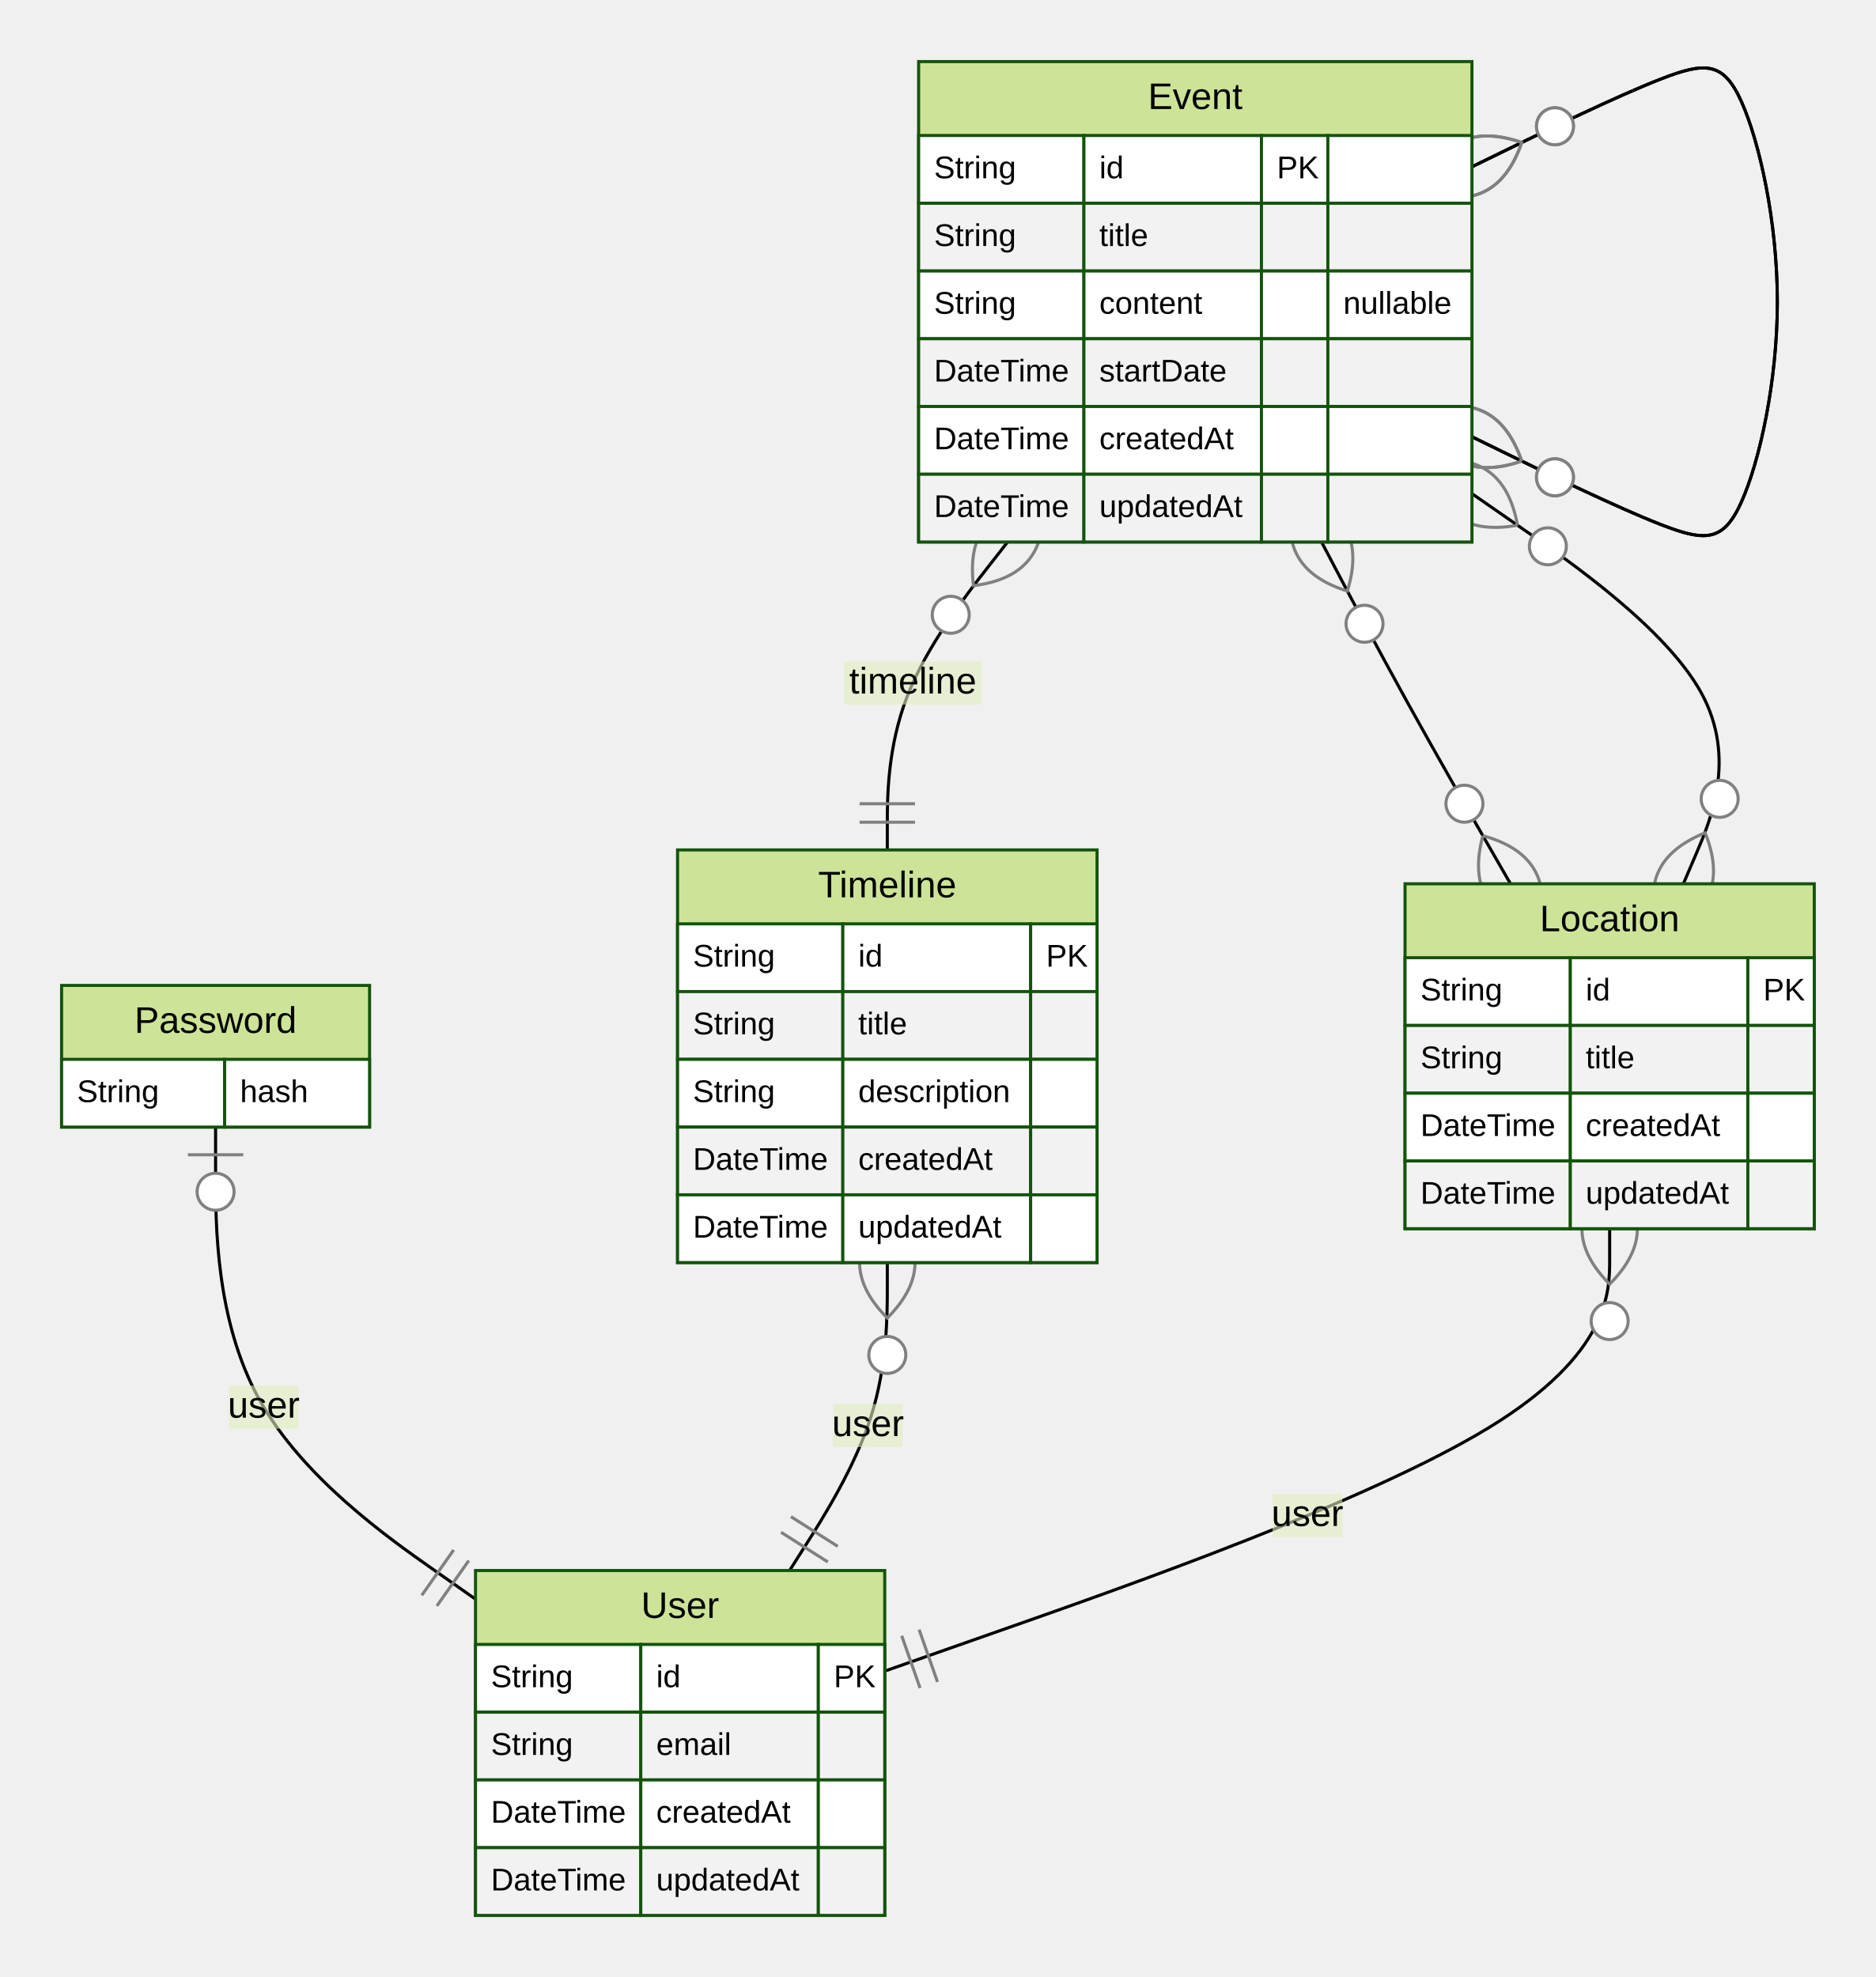
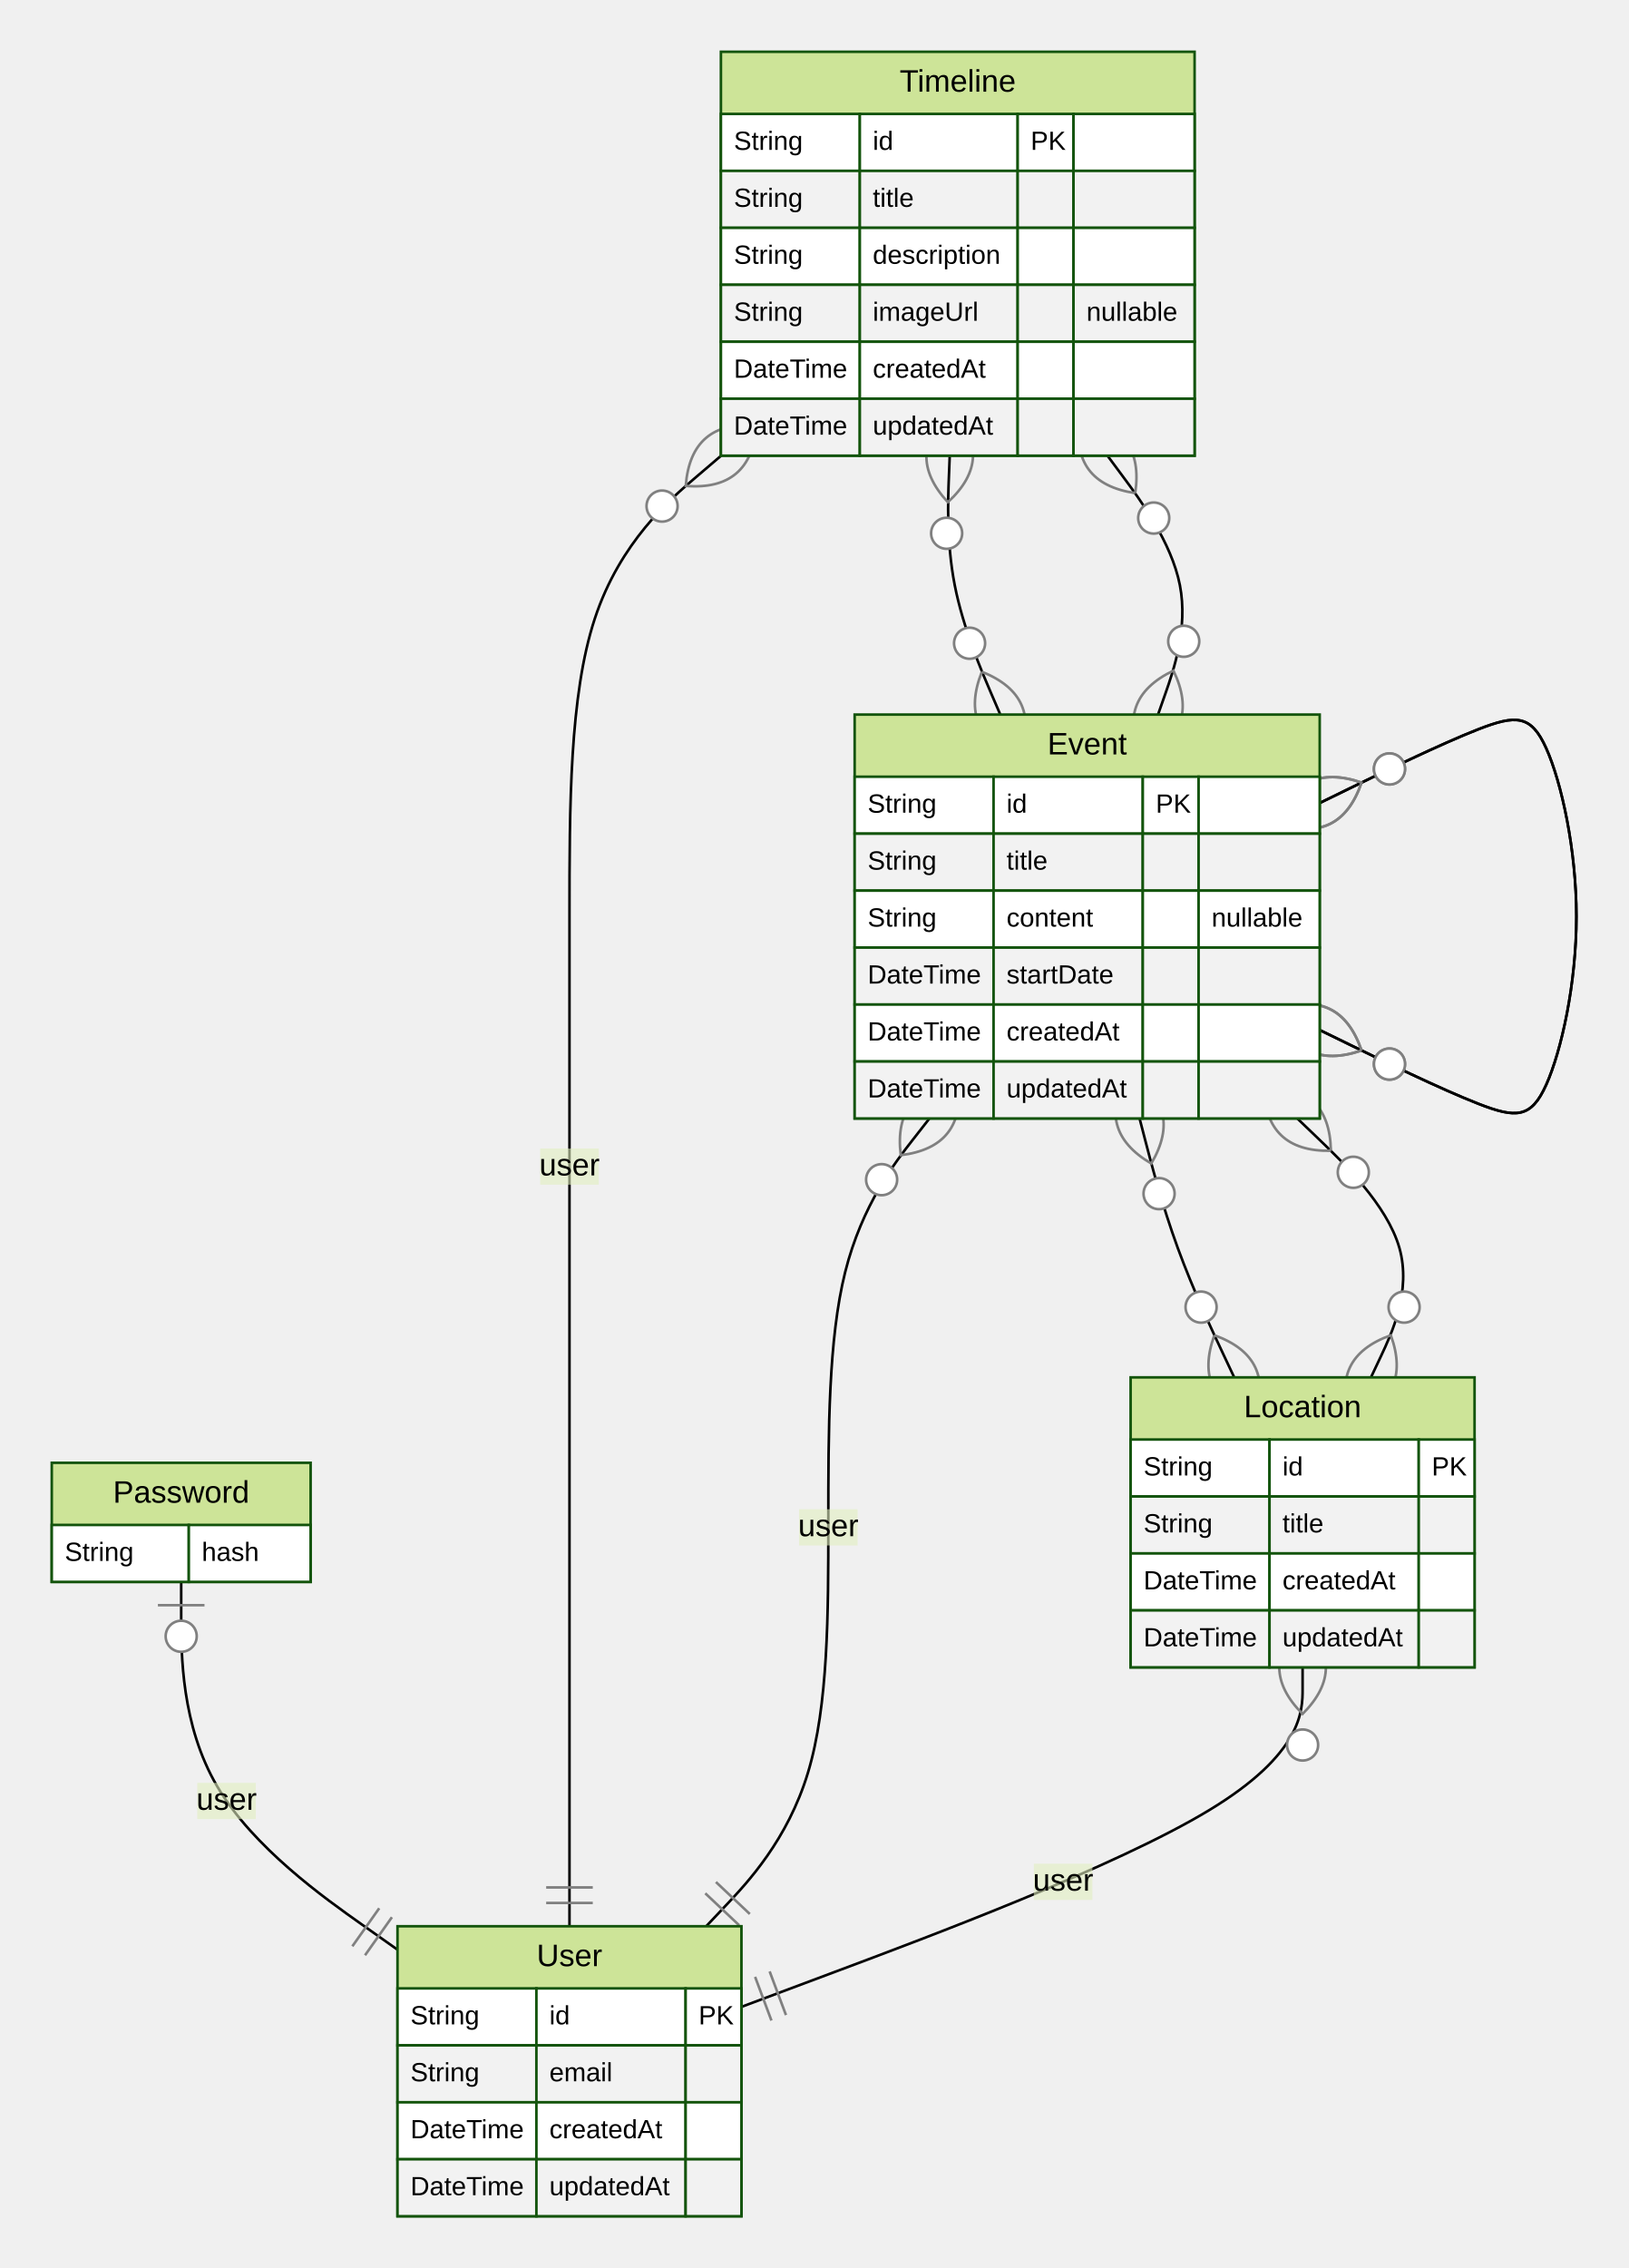
- <svg xmlns="http://www.w3.org/2000/svg" aria-labelledby="chart-title-mermaid-0 chart-desc-mermaid-0" role="img" viewBox="0 0 609.086 642" style="max-width: 609.086px; background-color: white;" height="642" width="100%" id="mermaid-0">
+ <svg xmlns="http://www.w3.org/2000/svg" aria-labelledby="chart-title-mermaid-0 chart-desc-mermaid-0" role="img" viewBox="0 0 628.995 876" style="max-width: 628.995px; background-color: white;" height="876" width="100%" id="mermaid-0">
  <style>#mermaid-0 {font-family:"trebuchet ms",verdana,arial,sans-serif;font-size:16px;fill:#000000;}#mermaid-0 .error-icon{fill:#552222;}#mermaid-0 .error-text{fill:#552222;stroke:#552222;}#mermaid-0 .edge-thickness-normal{stroke-width:2px;}#mermaid-0 .edge-thickness-thick{stroke-width:3.5px;}#mermaid-0 .edge-pattern-solid{stroke-dasharray:0;}#mermaid-0 .edge-pattern-dashed{stroke-dasharray:3;}#mermaid-0 .edge-pattern-dotted{stroke-dasharray:2;}#mermaid-0 .marker{fill:#000000;stroke:#000000;}#mermaid-0 .marker.cross{stroke:#000000;}#mermaid-0 svg{font-family:"trebuchet ms",verdana,arial,sans-serif;font-size:16px;}#mermaid-0 .entityBox{fill:#cde498;stroke:#13540c;}#mermaid-0 .attributeBoxOdd{fill:#ffffff;stroke:#13540c;}#mermaid-0 .attributeBoxEven{fill:#f2f2f2;stroke:#13540c;}#mermaid-0 .relationshipLabelBox{fill:hsl(78.158, 58.462%, 84.51%);opacity:0.7;background-color:hsl(78.158, 58.462%, 84.51%);}#mermaid-0 .relationshipLabelBox rect{opacity:0.5;}#mermaid-0 .relationshipLine{stroke:#000000;}#mermaid-0 :root{--mermaid-font-family:"trebuchet ms",verdana,arial,sans-serif;}</style>
  <g />
  <defs>
    <marker orient="auto" markerHeight="18" markerWidth="18" refY="9" refX="0" id="ONLY_ONE_START">
      <path d="M9,0 L9,18 M15,0 L15,18" fill="none" stroke="gray" />
    </marker>
  </defs>
  <defs>
    <marker orient="auto" markerHeight="18" markerWidth="18" refY="9" refX="18" id="ONLY_ONE_END">
      <path d="M3,0 L3,18 M9,0 L9,18" fill="none" stroke="gray" />
    </marker>
  </defs>
  <defs>
    <marker orient="auto" markerHeight="18" markerWidth="30" refY="9" refX="0" id="ZERO_OR_ONE_START">
      <circle r="6" cy="9" cx="21" fill="white" stroke="gray" />
      <path d="M9,0 L9,18" fill="none" stroke="gray" />
    </marker>
  </defs>
  <defs>
    <marker orient="auto" markerHeight="18" markerWidth="30" refY="9" refX="30" id="ZERO_OR_ONE_END">
      <circle r="6" cy="9" cx="9" fill="white" stroke="gray" />
      <path d="M21,0 L21,18" fill="none" stroke="gray" />
    </marker>
  </defs>
  <defs>
    <marker orient="auto" markerHeight="36" markerWidth="45" refY="18" refX="18" id="ONE_OR_MORE_START">
      <path d="M0,18 Q 18,0 36,18 Q 18,36 0,18 M42,9 L42,27" fill="none" stroke="gray" />
    </marker>
  </defs>
  <defs>
    <marker orient="auto" markerHeight="36" markerWidth="45" refY="18" refX="27" id="ONE_OR_MORE_END">
      <path d="M3,9 L3,27 M9,18 Q27,0 45,18 Q27,36 9,18" fill="none" stroke="gray" />
    </marker>
  </defs>
  <defs>
    <marker orient="auto" markerHeight="36" markerWidth="57" refY="18" refX="18" id="ZERO_OR_MORE_START">
      <circle r="6" cy="18" cx="48" fill="white" stroke="gray" />
      <path d="M0,18 Q18,0 36,18 Q18,36 0,18" fill="none" stroke="gray" />
    </marker>
  </defs>
  <defs>
    <marker orient="auto" markerHeight="36" markerWidth="57" refY="18" refX="39" id="ZERO_OR_MORE_END">
      <circle r="6" cy="18" cx="9" fill="white" stroke="gray" />
      <path d="M21,18 Q39,0 57,18 Q39,36 21,18" fill="none" stroke="gray" />
    </marker>
  </defs>
-   <path marker-start="url(#ZERO_OR_ONE_START)" marker-end="url(#ONLY_ONE_END)" fill="none" stroke="gray" d="M70,366L70,381.667C70,397.333,70,428.667,84.066,454.218C98.132,479.77,126.264,499.54,140.33,509.425L154.396,519.31" class="er relationshipLine" />
-   <path marker-start="url(#ZERO_OR_MORE_START)" marker-end="url(#ONLY_ONE_END)" fill="none" stroke="gray" d="M288.105,410L288.105,418.333C288.105,426.667,288.105,443.333,282.817,460C277.528,476.667,266.951,493.333,261.662,501.667L256.374,510" class="er relationshipLine" />
-   <path marker-start="url(#ZERO_OR_MORE_START)" marker-end="url(#ONLY_ONE_END)" fill="none" stroke="gray" d="M327.168,176L320.658,184.333C314.147,192.667,301.126,209.333,294.616,226C288.105,242.667,288.105,259.333,288.105,267.667L288.105,276" class="er relationshipLine" />
-   <path marker-start="url(#ZERO_OR_MORE_START)" marker-end="url(#ZERO_OR_MORE_END)" fill="none" stroke="gray" d="M429.099,176L433.479,184.333C437.858,192.667,446.618,209.333,456.843,227.833C467.068,246.333,478.759,266.667,484.605,276.833L490.45,287" class="er relationshipLine" />
-   <path marker-start="url(#ZERO_OR_MORE_START)" marker-end="url(#ZERO_OR_MORE_END)" fill="none" stroke="gray" d="M477.934,54.162L489.6,48.468C501.267,42.774,524.6,31.387,539.184,25.694C553.767,20,559.6,20,565.434,33C571.267,46,577.1,72,577.1,98C577.1,124,571.267,150,565.434,163C559.6,176,553.767,176,539.184,170.306C524.6,164.613,501.267,153.226,489.6,147.532L477.934,141.838" class="er relationshipLine" />
-   <path marker-start="url(#ZERO_OR_MORE_START)" marker-end="url(#ZERO_OR_MORE_END)" fill="none" stroke="gray" d="M477.934,54.162L489.6,48.468C501.267,42.774,524.6,31.387,539.184,25.694C553.767,20,559.6,20,565.434,33C571.267,46,577.1,72,577.1,98C577.1,124,571.267,150,565.434,163C559.6,176,553.767,176,539.184,170.306C524.6,164.613,501.267,153.226,489.6,147.532L477.934,141.838" class="er relationshipLine" />
-   <path marker-start="url(#ZERO_OR_MORE_START)" marker-end="url(#ONLY_ONE_END)" fill="none" stroke="gray" d="M522.648,399L522.648,409.167C522.648,419.333,522.648,439.667,483.419,463.611C444.189,487.556,365.73,515.111,326.501,528.889L287.271,542.667" class="er relationshipLine" />
-   <path marker-start="url(#ZERO_OR_MORE_START)" marker-end="url(#ZERO_OR_MORE_END)" fill="none" stroke="gray" d="M546.58,287L550.925,276.833C555.27,266.667,563.959,246.333,552.518,225.218C541.077,204.102,509.505,182.204,493.719,171.254L477.934,160.305" class="er relationshipLine" />
-   <g transform="translate(154.3965,510 )" id="User">
+   <path marker-start="url(#ZERO_OR_ONE_START)" marker-end="url(#ONLY_ONE_END)" fill="none" stroke="gray" d="M70,611L70,624.833C70,638.667,70,666.333,83.927,690.008C97.854,713.684,125.708,733.367,139.635,743.209L153.562,753.051" class="er relationshipLine" />
+   <path marker-start="url(#ZERO_OR_MORE_START)" marker-end="url(#ONLY_ONE_END)" fill="none" stroke="gray" d="M278.594,176L268.828,184.333C259.062,192.667,239.531,209.333,229.766,239C220,268.667,220,311.333,220,354C220,396.667,220,439.333,220,478.333C220,517.333,220,552.667,220,588C220,623.333,220,658.667,220,684.667C220,710.667,220,727.333,220,735.667L220,744" class="er relationshipLine" />
+   <path marker-start="url(#ZERO_OR_MORE_START)" marker-end="url(#ZERO_OR_MORE_END)" fill="none" stroke="gray" d="M366.901,176L366.57,184.333C366.239,192.667,365.576,209.333,368.832,226C372.087,242.667,379.259,259.333,382.846,267.667L386.432,276" class="er relationshipLine" />
+   <path marker-start="url(#ZERO_OR_MORE_START)" marker-end="url(#ZERO_OR_MORE_END)" fill="none" stroke="gray" d="M447.37,276L450.294,267.667C453.218,259.333,459.066,242.667,455.811,226C452.555,209.333,440.197,192.667,434.018,184.333L427.838,176" class="er relationshipLine" />
+   <path marker-start="url(#ZERO_OR_MORE_START)" marker-end="url(#ONLY_ONE_END)" fill="none" stroke="gray" d="M359.062,432L352.552,440.333C346.042,448.667,333.021,465.333,326.51,491.333C320,517.333,320,552.667,320,588C320,623.333,320,658.667,312.138,684.667C304.277,710.667,288.553,727.333,280.692,735.667L272.83,744" class="er relationshipLine" />
+   <path marker-start="url(#ZERO_OR_MORE_START)" marker-end="url(#ZERO_OR_MORE_END)" fill="none" stroke="gray" d="M440.243,432L442.405,440.333C444.568,448.667,448.893,465.333,454.987,482C461.08,498.667,468.942,515.333,472.873,523.667L476.804,532" class="er relationshipLine" />
+   <path marker-start="url(#ZERO_OR_MORE_START)" marker-end="url(#ZERO_OR_MORE_END)" fill="none" stroke="gray" d="M509.828,310.162L521.495,304.468C533.161,298.774,556.495,287.387,571.078,281.694C585.661,276,591.495,276,597.328,289C603.161,302,608.995,328,608.995,354C608.995,380,603.161,406,597.328,419C591.495,432,585.661,432,571.078,426.306C556.495,420.613,533.161,409.226,521.495,403.532L509.828,397.838" class="er relationshipLine" />
+   <path marker-start="url(#ZERO_OR_MORE_START)" marker-end="url(#ZERO_OR_MORE_END)" fill="none" stroke="gray" d="M509.828,310.162L521.495,304.468C533.161,298.774,556.495,287.387,571.078,281.694C585.661,276,591.495,276,597.328,289C603.161,302,608.995,328,608.995,354C608.995,380,603.161,406,597.328,419C591.495,432,585.661,432,571.078,426.306C556.495,420.613,533.161,409.226,521.495,403.532L509.828,397.838" class="er relationshipLine" />
+   <path marker-start="url(#ZERO_OR_MORE_START)" marker-end="url(#ONLY_ONE_END)" fill="none" stroke="gray" d="M503.219,644L503.219,652.333C503.219,660.667,503.219,677.333,467.089,699.189C430.958,721.045,358.698,748.09,322.568,761.612L286.438,775.135" class="er relationshipLine" />
+   <path marker-start="url(#ZERO_OR_MORE_START)" marker-end="url(#ZERO_OR_MORE_END)" fill="none" stroke="gray" d="M529.634,532L533.565,523.667C537.495,515.333,545.357,498.667,540.615,482C535.873,465.333,518.526,448.667,509.853,440.333L501.18,432" class="er relationshipLine" />
+   <g transform="translate(153.5625,744 )" id="User">
    <rect height="112" width="132.875" y="0" x="0" stroke="gray" fill-opacity="100%" fill="honeydew" class="er entityBox" />
    <text transform="translate(66.4375,12)" style="font-family: &quot;trebuchet ms&quot;, verdana, arial, sans-serif;; font-size: 12px" text-anchor="middle" dominant-baseline="middle" y="0" x="0" id="entity-User" class="er entityLabel">User</text>
    <rect height="22" width="53.664" y="24" x="0" stroke="gray" fill-opacity="100%" fill="honeydew" class="er attributeBoxOdd" />
    <text transform="translate(5,35)" style="font-family: &quot;trebuchet ms&quot;, verdana, arial, sans-serif;; font-size: 10.2px" text-anchor="left" dominant-baseline="middle" y="0" x="0" id="entity-User-attr-1-type" class="er entityLabel">String</text>
    <rect height="22" width="57.648" y="24" x="53.664" stroke="gray" fill-opacity="100%" fill="honeydew" class="er attributeBoxOdd" />
    <text transform="translate(58.66406,35)" style="font-family: &quot;trebuchet ms&quot;, verdana, arial, sans-serif;; font-size: 10.2px" text-anchor="left" dominant-baseline="middle" y="0" x="0" id="entity-User-attr-1-name" class="er entityLabel">id</text>
    <rect height="22" width="21.562" y="24" x="111.312" stroke="gray" fill-opacity="100%" fill="honeydew" class="er attributeBoxOdd" />
    <text transform="translate(116.3125,35)" style="font-family: &quot;trebuchet ms&quot;, verdana, arial, sans-serif;; font-size: 10.2px" text-anchor="left" dominant-baseline="middle" y="0" x="0" id="entity-User-attr-1-key" class="er entityLabel">PK</text>
    <rect height="22" width="53.664" y="46" x="0" stroke="gray" fill-opacity="100%" fill="honeydew" class="er attributeBoxEven" />
    <text transform="translate(5,57)" style="font-family: &quot;trebuchet ms&quot;, verdana, arial, sans-serif;; font-size: 10.2px" text-anchor="left" dominant-baseline="middle" y="0" x="0" id="entity-User-attr-2-type" class="er entityLabel">String</text>
    <rect height="22" width="57.648" y="46" x="53.664" stroke="gray" fill-opacity="100%" fill="honeydew" class="er attributeBoxEven" />
    <text transform="translate(58.66406,57)" style="font-family: &quot;trebuchet ms&quot;, verdana, arial, sans-serif;; font-size: 10.2px" text-anchor="left" dominant-baseline="middle" y="0" x="0" id="entity-User-attr-2-name" class="er entityLabel">email</text>
    <rect height="22" width="21.562" y="46" x="111.312" stroke="gray" fill-opacity="100%" fill="honeydew" class="er attributeBoxEven" />
    <text transform="translate(116.3125,57)" style="font-family: &quot;trebuchet ms&quot;, verdana, arial, sans-serif;; font-size: 10.2px" text-anchor="left" dominant-baseline="middle" y="0" x="0" id="entity-User-attr-2-key" class="er entityLabel" />
    <rect height="22" width="53.664" y="68" x="0" stroke="gray" fill-opacity="100%" fill="honeydew" class="er attributeBoxOdd" />
    <text transform="translate(5,79)" style="font-family: &quot;trebuchet ms&quot;, verdana, arial, sans-serif;; font-size: 10.2px" text-anchor="left" dominant-baseline="middle" y="0" x="0" id="entity-User-attr-3-type" class="er entityLabel">DateTime</text>
    <rect height="22" width="57.648" y="68" x="53.664" stroke="gray" fill-opacity="100%" fill="honeydew" class="er attributeBoxOdd" />
    <text transform="translate(58.66406,79)" style="font-family: &quot;trebuchet ms&quot;, verdana, arial, sans-serif;; font-size: 10.2px" text-anchor="left" dominant-baseline="middle" y="0" x="0" id="entity-User-attr-3-name" class="er entityLabel">createdAt</text>
    <rect height="22" width="21.562" y="68" x="111.312" stroke="gray" fill-opacity="100%" fill="honeydew" class="er attributeBoxOdd" />
    <text transform="translate(116.3125,79)" style="font-family: &quot;trebuchet ms&quot;, verdana, arial, sans-serif;; font-size: 10.2px" text-anchor="left" dominant-baseline="middle" y="0" x="0" id="entity-User-attr-3-key" class="er entityLabel" />
    <rect height="22" width="53.664" y="90" x="0" stroke="gray" fill-opacity="100%" fill="honeydew" class="er attributeBoxEven" />
    <text transform="translate(5,101)" style="font-family: &quot;trebuchet ms&quot;, verdana, arial, sans-serif;; font-size: 10.2px" text-anchor="left" dominant-baseline="middle" y="0" x="0" id="entity-User-attr-4-type" class="er entityLabel">DateTime</text>
    <rect height="22" width="57.648" y="90" x="53.664" stroke="gray" fill-opacity="100%" fill="honeydew" class="er attributeBoxEven" />
    <text transform="translate(58.66406,101)" style="font-family: &quot;trebuchet ms&quot;, verdana, arial, sans-serif;; font-size: 10.2px" text-anchor="left" dominant-baseline="middle" y="0" x="0" id="entity-User-attr-4-name" class="er entityLabel">updatedAt</text>
    <rect height="22" width="21.562" y="90" x="111.312" stroke="gray" fill-opacity="100%" fill="honeydew" class="er attributeBoxEven" />
    <text transform="translate(116.3125,101)" style="font-family: &quot;trebuchet ms&quot;, verdana, arial, sans-serif;; font-size: 10.2px" text-anchor="left" dominant-baseline="middle" y="0" x="0" id="entity-User-attr-4-key" class="er entityLabel" />
  </g>
-   <g transform="translate(20,320 )" id="Password">
+   <g transform="translate(20,565 )" id="Password">
    <rect height="46" width="100" y="0" x="0" stroke="gray" fill-opacity="100%" fill="honeydew" class="er entityBox" />
    <text transform="translate(50,12)" style="font-family: &quot;trebuchet ms&quot;, verdana, arial, sans-serif;; font-size: 12px" text-anchor="middle" dominant-baseline="middle" y="0" x="0" id="entity-Password" class="er entityLabel">Password</text>
    <rect height="22" width="52.941" y="24" x="0" stroke="gray" fill-opacity="100%" fill="honeydew" class="er attributeBoxOdd" />
    <text transform="translate(5,35)" style="font-family: &quot;trebuchet ms&quot;, verdana, arial, sans-serif;; font-size: 10.2px" text-anchor="left" dominant-baseline="middle" y="0" x="0" id="entity-Password-attr-1-type" class="er entityLabel">String</text>
    <rect height="22" width="47.059" y="24" x="52.941" stroke="gray" fill-opacity="100%" fill="honeydew" class="er attributeBoxOdd" />
    <text transform="translate(57.94141,35)" style="font-family: &quot;trebuchet ms&quot;, verdana, arial, sans-serif;; font-size: 10.2px" text-anchor="left" dominant-baseline="middle" y="0" x="0" id="entity-Password-attr-1-name" class="er entityLabel">hash</text>
  </g>
-   <g transform="translate(220,276 )" id="Timeline">
-     <rect height="134" width="136.211" y="0" x="0" stroke="gray" fill-opacity="100%" fill="honeydew" class="er entityBox" />
-     <text transform="translate(68.10547,12)" style="font-family: &quot;trebuchet ms&quot;, verdana, arial, sans-serif;; font-size: 12px" text-anchor="middle" dominant-baseline="middle" y="0" x="0" id="entity-Timeline" class="er entityLabel">Timeline</text>
+   <g transform="translate(278.5039,20 )" id="Timeline">
+     <rect height="156" width="182.992" y="0" x="0" stroke="gray" fill-opacity="100%" fill="honeydew" class="er entityBox" />
+     <text transform="translate(91.49609,12)" style="font-family: &quot;trebuchet ms&quot;, verdana, arial, sans-serif;; font-size: 12px" text-anchor="middle" dominant-baseline="middle" y="0" x="0" id="entity-Timeline" class="er entityLabel">Timeline</text>
    <rect height="22" width="53.664" y="24" x="0" stroke="gray" fill-opacity="100%" fill="honeydew" class="er attributeBoxOdd" />
    <text transform="translate(5,35)" style="font-family: &quot;trebuchet ms&quot;, verdana, arial, sans-serif;; font-size: 10.2px" text-anchor="left" dominant-baseline="middle" y="0" x="0" id="entity-Timeline-attr-1-type" class="er entityLabel">String</text>
    <rect height="22" width="60.984" y="24" x="53.664" stroke="gray" fill-opacity="100%" fill="honeydew" class="er attributeBoxOdd" />
    <text transform="translate(58.66406,35)" style="font-family: &quot;trebuchet ms&quot;, verdana, arial, sans-serif;; font-size: 10.2px" text-anchor="left" dominant-baseline="middle" y="0" x="0" id="entity-Timeline-attr-1-name" class="er entityLabel">id</text>
    <rect height="22" width="21.562" y="24" x="114.648" stroke="gray" fill-opacity="100%" fill="honeydew" class="er attributeBoxOdd" />
    <text transform="translate(119.6484,35)" style="font-family: &quot;trebuchet ms&quot;, verdana, arial, sans-serif;; font-size: 10.2px" text-anchor="left" dominant-baseline="middle" y="0" x="0" id="entity-Timeline-attr-1-key" class="er entityLabel">PK</text>
+     <rect height="22" width="46.781" y="24" x="136.211" stroke="gray" fill-opacity="100%" fill="honeydew" class="er attributeBoxOdd" />
+     <text transform="translate(141.2109,35)" style="font-family: &quot;trebuchet ms&quot;, verdana, arial, sans-serif;; font-size: 10.2px" text-anchor="left" dominant-baseline="middle" y="0" x="0" id="entity-Timeline-attr-1-comment" class="er entityLabel" />
    <rect height="22" width="53.664" y="46" x="0" stroke="gray" fill-opacity="100%" fill="honeydew" class="er attributeBoxEven" />
    <text transform="translate(5,57)" style="font-family: &quot;trebuchet ms&quot;, verdana, arial, sans-serif;; font-size: 10.2px" text-anchor="left" dominant-baseline="middle" y="0" x="0" id="entity-Timeline-attr-2-type" class="er entityLabel">String</text>
    <rect height="22" width="60.984" y="46" x="53.664" stroke="gray" fill-opacity="100%" fill="honeydew" class="er attributeBoxEven" />
    <text transform="translate(58.66406,57)" style="font-family: &quot;trebuchet ms&quot;, verdana, arial, sans-serif;; font-size: 10.2px" text-anchor="left" dominant-baseline="middle" y="0" x="0" id="entity-Timeline-attr-2-name" class="er entityLabel">title</text>
    <rect height="22" width="21.562" y="46" x="114.648" stroke="gray" fill-opacity="100%" fill="honeydew" class="er attributeBoxEven" />
    <text transform="translate(119.6484,57)" style="font-family: &quot;trebuchet ms&quot;, verdana, arial, sans-serif;; font-size: 10.2px" text-anchor="left" dominant-baseline="middle" y="0" x="0" id="entity-Timeline-attr-2-key" class="er entityLabel" />
+     <rect height="22" width="46.781" y="46" x="136.211" stroke="gray" fill-opacity="100%" fill="honeydew" class="er attributeBoxEven" />
+     <text transform="translate(141.2109,57)" style="font-family: &quot;trebuchet ms&quot;, verdana, arial, sans-serif;; font-size: 10.2px" text-anchor="left" dominant-baseline="middle" y="0" x="0" id="entity-Timeline-attr-2-comment" class="er entityLabel" />
    <rect height="22" width="53.664" y="68" x="0" stroke="gray" fill-opacity="100%" fill="honeydew" class="er attributeBoxOdd" />
    <text transform="translate(5,79)" style="font-family: &quot;trebuchet ms&quot;, verdana, arial, sans-serif;; font-size: 10.2px" text-anchor="left" dominant-baseline="middle" y="0" x="0" id="entity-Timeline-attr-3-type" class="er entityLabel">String</text>
    <rect height="22" width="60.984" y="68" x="53.664" stroke="gray" fill-opacity="100%" fill="honeydew" class="er attributeBoxOdd" />
    <text transform="translate(58.66406,79)" style="font-family: &quot;trebuchet ms&quot;, verdana, arial, sans-serif;; font-size: 10.2px" text-anchor="left" dominant-baseline="middle" y="0" x="0" id="entity-Timeline-attr-3-name" class="er entityLabel">description</text>
    <rect height="22" width="21.562" y="68" x="114.648" stroke="gray" fill-opacity="100%" fill="honeydew" class="er attributeBoxOdd" />
    <text transform="translate(119.6484,79)" style="font-family: &quot;trebuchet ms&quot;, verdana, arial, sans-serif;; font-size: 10.2px" text-anchor="left" dominant-baseline="middle" y="0" x="0" id="entity-Timeline-attr-3-key" class="er entityLabel" />
-     <rect height="22" width="53.664" y="90" x="0" stroke="gray" fill-opacity="100%" fill="honeydew" class="er attributeBoxEven" />
-     <text transform="translate(5,101)" style="font-family: &quot;trebuchet ms&quot;, verdana, arial, sans-serif;; font-size: 10.2px" text-anchor="left" dominant-baseline="middle" y="0" x="0" id="entity-Timeline-attr-4-type" class="er entityLabel">DateTime</text>
+     <rect height="22" width="46.781" y="68" x="136.211" stroke="gray" fill-opacity="100%" fill="honeydew" class="er attributeBoxOdd" />
+     <text transform="translate(141.2109,79)" style="font-family: &quot;trebuchet ms&quot;, verdana, arial, sans-serif;; font-size: 10.2px" text-anchor="left" dominant-baseline="middle" y="0" x="0" id="entity-Timeline-attr-3-comment" class="er entityLabel" />
+     <rect height="22" width="53.664" y="90" x="0" stroke="gray" fill-opacity="100%" fill="honeydew" class="er attributeBoxEven" />
+     <text transform="translate(5,101)" style="font-family: &quot;trebuchet ms&quot;, verdana, arial, sans-serif;; font-size: 10.2px" text-anchor="left" dominant-baseline="middle" y="0" x="0" id="entity-Timeline-attr-4-type" class="er entityLabel">String</text>
    <rect height="22" width="60.984" y="90" x="53.664" stroke="gray" fill-opacity="100%" fill="honeydew" class="er attributeBoxEven" />
-     <text transform="translate(58.66406,101)" style="font-family: &quot;trebuchet ms&quot;, verdana, arial, sans-serif;; font-size: 10.2px" text-anchor="left" dominant-baseline="middle" y="0" x="0" id="entity-Timeline-attr-4-name" class="er entityLabel">createdAt</text>
+     <text transform="translate(58.66406,101)" style="font-family: &quot;trebuchet ms&quot;, verdana, arial, sans-serif;; font-size: 10.2px" text-anchor="left" dominant-baseline="middle" y="0" x="0" id="entity-Timeline-attr-4-name" class="er entityLabel">imageUrl</text>
    <rect height="22" width="21.562" y="90" x="114.648" stroke="gray" fill-opacity="100%" fill="honeydew" class="er attributeBoxEven" />
    <text transform="translate(119.6484,101)" style="font-family: &quot;trebuchet ms&quot;, verdana, arial, sans-serif;; font-size: 10.2px" text-anchor="left" dominant-baseline="middle" y="0" x="0" id="entity-Timeline-attr-4-key" class="er entityLabel" />
+     <rect height="22" width="46.781" y="90" x="136.211" stroke="gray" fill-opacity="100%" fill="honeydew" class="er attributeBoxEven" />
+     <text transform="translate(141.2109,101)" style="font-family: &quot;trebuchet ms&quot;, verdana, arial, sans-serif;; font-size: 10.2px" text-anchor="left" dominant-baseline="middle" y="0" x="0" id="entity-Timeline-attr-4-comment" class="er entityLabel">nullable</text>
    <rect height="22" width="53.664" y="112" x="0" stroke="gray" fill-opacity="100%" fill="honeydew" class="er attributeBoxOdd" />
    <text transform="translate(5,123)" style="font-family: &quot;trebuchet ms&quot;, verdana, arial, sans-serif;; font-size: 10.2px" text-anchor="left" dominant-baseline="middle" y="0" x="0" id="entity-Timeline-attr-5-type" class="er entityLabel">DateTime</text>
    <rect height="22" width="60.984" y="112" x="53.664" stroke="gray" fill-opacity="100%" fill="honeydew" class="er attributeBoxOdd" />
-     <text transform="translate(58.66406,123)" style="font-family: &quot;trebuchet ms&quot;, verdana, arial, sans-serif;; font-size: 10.2px" text-anchor="left" dominant-baseline="middle" y="0" x="0" id="entity-Timeline-attr-5-name" class="er entityLabel">updatedAt</text>
+     <text transform="translate(58.66406,123)" style="font-family: &quot;trebuchet ms&quot;, verdana, arial, sans-serif;; font-size: 10.2px" text-anchor="left" dominant-baseline="middle" y="0" x="0" id="entity-Timeline-attr-5-name" class="er entityLabel">createdAt</text>
    <rect height="22" width="21.562" y="112" x="114.648" stroke="gray" fill-opacity="100%" fill="honeydew" class="er attributeBoxOdd" />
    <text transform="translate(119.6484,123)" style="font-family: &quot;trebuchet ms&quot;, verdana, arial, sans-serif;; font-size: 10.2px" text-anchor="left" dominant-baseline="middle" y="0" x="0" id="entity-Timeline-attr-5-key" class="er entityLabel" />
-   </g>
-   <g transform="translate(298.2773,20 )" id="Event">
+     <rect height="22" width="46.781" y="112" x="136.211" stroke="gray" fill-opacity="100%" fill="honeydew" class="er attributeBoxOdd" />
+     <text transform="translate(141.2109,123)" style="font-family: &quot;trebuchet ms&quot;, verdana, arial, sans-serif;; font-size: 10.2px" text-anchor="left" dominant-baseline="middle" y="0" x="0" id="entity-Timeline-attr-5-comment" class="er entityLabel" />
+     <rect height="22" width="53.664" y="134" x="0" stroke="gray" fill-opacity="100%" fill="honeydew" class="er attributeBoxEven" />
+     <text transform="translate(5,145)" style="font-family: &quot;trebuchet ms&quot;, verdana, arial, sans-serif;; font-size: 10.2px" text-anchor="left" dominant-baseline="middle" y="0" x="0" id="entity-Timeline-attr-6-type" class="er entityLabel">DateTime</text>
+     <rect height="22" width="60.984" y="134" x="53.664" stroke="gray" fill-opacity="100%" fill="honeydew" class="er attributeBoxEven" />
+     <text transform="translate(58.66406,145)" style="font-family: &quot;trebuchet ms&quot;, verdana, arial, sans-serif;; font-size: 10.2px" text-anchor="left" dominant-baseline="middle" y="0" x="0" id="entity-Timeline-attr-6-name" class="er entityLabel">updatedAt</text>
+     <rect height="22" width="21.562" y="134" x="114.648" stroke="gray" fill-opacity="100%" fill="honeydew" class="er attributeBoxEven" />
+     <text transform="translate(119.6484,145)" style="font-family: &quot;trebuchet ms&quot;, verdana, arial, sans-serif;; font-size: 10.2px" text-anchor="left" dominant-baseline="middle" y="0" x="0" id="entity-Timeline-attr-6-key" class="er entityLabel" />
+     <rect height="22" width="46.781" y="134" x="136.211" stroke="gray" fill-opacity="100%" fill="honeydew" class="er attributeBoxEven" />
+     <text transform="translate(141.2109,145)" style="font-family: &quot;trebuchet ms&quot;, verdana, arial, sans-serif;; font-size: 10.2px" text-anchor="left" dominant-baseline="middle" y="0" x="0" id="entity-Timeline-attr-6-comment" class="er entityLabel" />
+   </g>
+   <g transform="translate(330.1719,276 )" id="Event">
    <rect height="156" width="179.656" y="0" x="0" stroke="gray" fill-opacity="100%" fill="honeydew" class="er entityBox" />
    <text transform="translate(89.82812,12)" style="font-family: &quot;trebuchet ms&quot;, verdana, arial, sans-serif;; font-size: 12px" text-anchor="middle" dominant-baseline="middle" y="0" x="0" id="entity-Event" class="er entityLabel">Event</text>
    <rect height="22" width="53.664" y="24" x="0" stroke="gray" fill-opacity="100%" fill="honeydew" class="er attributeBoxOdd" />
    <text transform="translate(5,35)" style="font-family: &quot;trebuchet ms&quot;, verdana, arial, sans-serif;; font-size: 10.2px" text-anchor="left" dominant-baseline="middle" y="0" x="0" id="entity-Event-attr-1-type" class="er entityLabel">String</text>
    <rect height="22" width="57.648" y="24" x="53.664" stroke="gray" fill-opacity="100%" fill="honeydew" class="er attributeBoxOdd" />
    <text transform="translate(58.66406,35)" style="font-family: &quot;trebuchet ms&quot;, verdana, arial, sans-serif;; font-size: 10.2px" text-anchor="left" dominant-baseline="middle" y="0" x="0" id="entity-Event-attr-1-name" class="er entityLabel">id</text>
    <rect height="22" width="21.562" y="24" x="111.312" stroke="gray" fill-opacity="100%" fill="honeydew" class="er attributeBoxOdd" />
    <text transform="translate(116.3125,35)" style="font-family: &quot;trebuchet ms&quot;, verdana, arial, sans-serif;; font-size: 10.2px" text-anchor="left" dominant-baseline="middle" y="0" x="0" id="entity-Event-attr-1-key" class="er entityLabel">PK</text>
    <rect height="22" width="46.781" y="24" x="132.875" stroke="gray" fill-opacity="100%" fill="honeydew" class="er attributeBoxOdd" />
    <text transform="translate(137.875,35)" style="font-family: &quot;trebuchet ms&quot;, verdana, arial, sans-serif;; font-size: 10.2px" text-anchor="left" dominant-baseline="middle" y="0" x="0" id="entity-Event-attr-1-comment" class="er entityLabel" />
    <rect height="22" width="53.664" y="46" x="0" stroke="gray" fill-opacity="100%" fill="honeydew" class="er attributeBoxEven" />
    <text transform="translate(5,57)" style="font-family: &quot;trebuchet ms&quot;, verdana, arial, sans-serif;; font-size: 10.2px" text-anchor="left" dominant-baseline="middle" y="0" x="0" id="entity-Event-attr-2-type" class="er entityLabel">String</text>
    <rect height="22" width="57.648" y="46" x="53.664" stroke="gray" fill-opacity="100%" fill="honeydew" class="er attributeBoxEven" />
    <text transform="translate(58.66406,57)" style="font-family: &quot;trebuchet ms&quot;, verdana, arial, sans-serif;; font-size: 10.2px" text-anchor="left" dominant-baseline="middle" y="0" x="0" id="entity-Event-attr-2-name" class="er entityLabel">title</text>
    <rect height="22" width="21.562" y="46" x="111.312" stroke="gray" fill-opacity="100%" fill="honeydew" class="er attributeBoxEven" />
    <text transform="translate(116.3125,57)" style="font-family: &quot;trebuchet ms&quot;, verdana, arial, sans-serif;; font-size: 10.2px" text-anchor="left" dominant-baseline="middle" y="0" x="0" id="entity-Event-attr-2-key" class="er entityLabel" />
    <rect height="22" width="46.781" y="46" x="132.875" stroke="gray" fill-opacity="100%" fill="honeydew" class="er attributeBoxEven" />
    <text transform="translate(137.875,57)" style="font-family: &quot;trebuchet ms&quot;, verdana, arial, sans-serif;; font-size: 10.2px" text-anchor="left" dominant-baseline="middle" y="0" x="0" id="entity-Event-attr-2-comment" class="er entityLabel" />
    <rect height="22" width="53.664" y="68" x="0" stroke="gray" fill-opacity="100%" fill="honeydew" class="er attributeBoxOdd" />
    <text transform="translate(5,79)" style="font-family: &quot;trebuchet ms&quot;, verdana, arial, sans-serif;; font-size: 10.2px" text-anchor="left" dominant-baseline="middle" y="0" x="0" id="entity-Event-attr-3-type" class="er entityLabel">String</text>
    <rect height="22" width="57.648" y="68" x="53.664" stroke="gray" fill-opacity="100%" fill="honeydew" class="er attributeBoxOdd" />
    <text transform="translate(58.66406,79)" style="font-family: &quot;trebuchet ms&quot;, verdana, arial, sans-serif;; font-size: 10.2px" text-anchor="left" dominant-baseline="middle" y="0" x="0" id="entity-Event-attr-3-name" class="er entityLabel">content</text>
    <rect height="22" width="21.562" y="68" x="111.312" stroke="gray" fill-opacity="100%" fill="honeydew" class="er attributeBoxOdd" />
    <text transform="translate(116.3125,79)" style="font-family: &quot;trebuchet ms&quot;, verdana, arial, sans-serif;; font-size: 10.2px" text-anchor="left" dominant-baseline="middle" y="0" x="0" id="entity-Event-attr-3-key" class="er entityLabel" />
    <rect height="22" width="46.781" y="68" x="132.875" stroke="gray" fill-opacity="100%" fill="honeydew" class="er attributeBoxOdd" />
    <text transform="translate(137.875,79)" style="font-family: &quot;trebuchet ms&quot;, verdana, arial, sans-serif;; font-size: 10.2px" text-anchor="left" dominant-baseline="middle" y="0" x="0" id="entity-Event-attr-3-comment" class="er entityLabel">nullable</text>
    <rect height="22" width="53.664" y="90" x="0" stroke="gray" fill-opacity="100%" fill="honeydew" class="er attributeBoxEven" />
    <text transform="translate(5,101)" style="font-family: &quot;trebuchet ms&quot;, verdana, arial, sans-serif;; font-size: 10.2px" text-anchor="left" dominant-baseline="middle" y="0" x="0" id="entity-Event-attr-4-type" class="er entityLabel">DateTime</text>
    <rect height="22" width="57.648" y="90" x="53.664" stroke="gray" fill-opacity="100%" fill="honeydew" class="er attributeBoxEven" />
    <text transform="translate(58.66406,101)" style="font-family: &quot;trebuchet ms&quot;, verdana, arial, sans-serif;; font-size: 10.2px" text-anchor="left" dominant-baseline="middle" y="0" x="0" id="entity-Event-attr-4-name" class="er entityLabel">startDate</text>
    <rect height="22" width="21.562" y="90" x="111.312" stroke="gray" fill-opacity="100%" fill="honeydew" class="er attributeBoxEven" />
    <text transform="translate(116.3125,101)" style="font-family: &quot;trebuchet ms&quot;, verdana, arial, sans-serif;; font-size: 10.2px" text-anchor="left" dominant-baseline="middle" y="0" x="0" id="entity-Event-attr-4-key" class="er entityLabel" />
    <rect height="22" width="46.781" y="90" x="132.875" stroke="gray" fill-opacity="100%" fill="honeydew" class="er attributeBoxEven" />
    <text transform="translate(137.875,101)" style="font-family: &quot;trebuchet ms&quot;, verdana, arial, sans-serif;; font-size: 10.2px" text-anchor="left" dominant-baseline="middle" y="0" x="0" id="entity-Event-attr-4-comment" class="er entityLabel" />
    <rect height="22" width="53.664" y="112" x="0" stroke="gray" fill-opacity="100%" fill="honeydew" class="er attributeBoxOdd" />
    <text transform="translate(5,123)" style="font-family: &quot;trebuchet ms&quot;, verdana, arial, sans-serif;; font-size: 10.2px" text-anchor="left" dominant-baseline="middle" y="0" x="0" id="entity-Event-attr-5-type" class="er entityLabel">DateTime</text>
    <rect height="22" width="57.648" y="112" x="53.664" stroke="gray" fill-opacity="100%" fill="honeydew" class="er attributeBoxOdd" />
    <text transform="translate(58.66406,123)" style="font-family: &quot;trebuchet ms&quot;, verdana, arial, sans-serif;; font-size: 10.2px" text-anchor="left" dominant-baseline="middle" y="0" x="0" id="entity-Event-attr-5-name" class="er entityLabel">createdAt</text>
    <rect height="22" width="21.562" y="112" x="111.312" stroke="gray" fill-opacity="100%" fill="honeydew" class="er attributeBoxOdd" />
    <text transform="translate(116.3125,123)" style="font-family: &quot;trebuchet ms&quot;, verdana, arial, sans-serif;; font-size: 10.2px" text-anchor="left" dominant-baseline="middle" y="0" x="0" id="entity-Event-attr-5-key" class="er entityLabel" />
    <rect height="22" width="46.781" y="112" x="132.875" stroke="gray" fill-opacity="100%" fill="honeydew" class="er attributeBoxOdd" />
    <text transform="translate(137.875,123)" style="font-family: &quot;trebuchet ms&quot;, verdana, arial, sans-serif;; font-size: 10.2px" text-anchor="left" dominant-baseline="middle" y="0" x="0" id="entity-Event-attr-5-comment" class="er entityLabel" />
    <rect height="22" width="53.664" y="134" x="0" stroke="gray" fill-opacity="100%" fill="honeydew" class="er attributeBoxEven" />
    <text transform="translate(5,145)" style="font-family: &quot;trebuchet ms&quot;, verdana, arial, sans-serif;; font-size: 10.2px" text-anchor="left" dominant-baseline="middle" y="0" x="0" id="entity-Event-attr-6-type" class="er entityLabel">DateTime</text>
    <rect height="22" width="57.648" y="134" x="53.664" stroke="gray" fill-opacity="100%" fill="honeydew" class="er attributeBoxEven" />
    <text transform="translate(58.66406,145)" style="font-family: &quot;trebuchet ms&quot;, verdana, arial, sans-serif;; font-size: 10.2px" text-anchor="left" dominant-baseline="middle" y="0" x="0" id="entity-Event-attr-6-name" class="er entityLabel">updatedAt</text>
    <rect height="22" width="21.562" y="134" x="111.312" stroke="gray" fill-opacity="100%" fill="honeydew" class="er attributeBoxEven" />
    <text transform="translate(116.3125,145)" style="font-family: &quot;trebuchet ms&quot;, verdana, arial, sans-serif;; font-size: 10.2px" text-anchor="left" dominant-baseline="middle" y="0" x="0" id="entity-Event-attr-6-key" class="er entityLabel" />
    <rect height="22" width="46.781" y="134" x="132.875" stroke="gray" fill-opacity="100%" fill="honeydew" class="er attributeBoxEven" />
    <text transform="translate(137.875,145)" style="font-family: &quot;trebuchet ms&quot;, verdana, arial, sans-serif;; font-size: 10.2px" text-anchor="left" dominant-baseline="middle" y="0" x="0" id="entity-Event-attr-6-comment" class="er entityLabel" />
  </g>
-   <g transform="translate(456.2109,287 )" id="Location">
+   <g transform="translate(436.7812,532 )" id="Location">
    <rect height="112" width="132.875" y="0" x="0" stroke="gray" fill-opacity="100%" fill="honeydew" class="er entityBox" />
    <text transform="translate(66.4375,12)" style="font-family: &quot;trebuchet ms&quot;, verdana, arial, sans-serif;; font-size: 12px" text-anchor="middle" dominant-baseline="middle" y="0" x="0" id="entity-Location" class="er entityLabel">Location</text>
    <rect height="22" width="53.664" y="24" x="0" stroke="gray" fill-opacity="100%" fill="honeydew" class="er attributeBoxOdd" />
    <text transform="translate(5,35)" style="font-family: &quot;trebuchet ms&quot;, verdana, arial, sans-serif;; font-size: 10.2px" text-anchor="left" dominant-baseline="middle" y="0" x="0" id="entity-Location-attr-1-type" class="er entityLabel">String</text>
    <rect height="22" width="57.648" y="24" x="53.664" stroke="gray" fill-opacity="100%" fill="honeydew" class="er attributeBoxOdd" />
    <text transform="translate(58.66406,35)" style="font-family: &quot;trebuchet ms&quot;, verdana, arial, sans-serif;; font-size: 10.2px" text-anchor="left" dominant-baseline="middle" y="0" x="0" id="entity-Location-attr-1-name" class="er entityLabel">id</text>
    <rect height="22" width="21.562" y="24" x="111.312" stroke="gray" fill-opacity="100%" fill="honeydew" class="er attributeBoxOdd" />
    <text transform="translate(116.3125,35)" style="font-family: &quot;trebuchet ms&quot;, verdana, arial, sans-serif;; font-size: 10.2px" text-anchor="left" dominant-baseline="middle" y="0" x="0" id="entity-Location-attr-1-key" class="er entityLabel">PK</text>
    <rect height="22" width="53.664" y="46" x="0" stroke="gray" fill-opacity="100%" fill="honeydew" class="er attributeBoxEven" />
    <text transform="translate(5,57)" style="font-family: &quot;trebuchet ms&quot;, verdana, arial, sans-serif;; font-size: 10.2px" text-anchor="left" dominant-baseline="middle" y="0" x="0" id="entity-Location-attr-2-type" class="er entityLabel">String</text>
    <rect height="22" width="57.648" y="46" x="53.664" stroke="gray" fill-opacity="100%" fill="honeydew" class="er attributeBoxEven" />
    <text transform="translate(58.66406,57)" style="font-family: &quot;trebuchet ms&quot;, verdana, arial, sans-serif;; font-size: 10.2px" text-anchor="left" dominant-baseline="middle" y="0" x="0" id="entity-Location-attr-2-name" class="er entityLabel">title</text>
    <rect height="22" width="21.562" y="46" x="111.312" stroke="gray" fill-opacity="100%" fill="honeydew" class="er attributeBoxEven" />
    <text transform="translate(116.3125,57)" style="font-family: &quot;trebuchet ms&quot;, verdana, arial, sans-serif;; font-size: 10.2px" text-anchor="left" dominant-baseline="middle" y="0" x="0" id="entity-Location-attr-2-key" class="er entityLabel" />
    <rect height="22" width="53.664" y="68" x="0" stroke="gray" fill-opacity="100%" fill="honeydew" class="er attributeBoxOdd" />
    <text transform="translate(5,79)" style="font-family: &quot;trebuchet ms&quot;, verdana, arial, sans-serif;; font-size: 10.2px" text-anchor="left" dominant-baseline="middle" y="0" x="0" id="entity-Location-attr-3-type" class="er entityLabel">DateTime</text>
    <rect height="22" width="57.648" y="68" x="53.664" stroke="gray" fill-opacity="100%" fill="honeydew" class="er attributeBoxOdd" />
    <text transform="translate(58.66406,79)" style="font-family: &quot;trebuchet ms&quot;, verdana, arial, sans-serif;; font-size: 10.2px" text-anchor="left" dominant-baseline="middle" y="0" x="0" id="entity-Location-attr-3-name" class="er entityLabel">createdAt</text>
    <rect height="22" width="21.562" y="68" x="111.312" stroke="gray" fill-opacity="100%" fill="honeydew" class="er attributeBoxOdd" />
    <text transform="translate(116.3125,79)" style="font-family: &quot;trebuchet ms&quot;, verdana, arial, sans-serif;; font-size: 10.2px" text-anchor="left" dominant-baseline="middle" y="0" x="0" id="entity-Location-attr-3-key" class="er entityLabel" />
    <rect height="22" width="53.664" y="90" x="0" stroke="gray" fill-opacity="100%" fill="honeydew" class="er attributeBoxEven" />
    <text transform="translate(5,101)" style="font-family: &quot;trebuchet ms&quot;, verdana, arial, sans-serif;; font-size: 10.2px" text-anchor="left" dominant-baseline="middle" y="0" x="0" id="entity-Location-attr-4-type" class="er entityLabel">DateTime</text>
    <rect height="22" width="57.648" y="90" x="53.664" stroke="gray" fill-opacity="100%" fill="honeydew" class="er attributeBoxEven" />
    <text transform="translate(58.66406,101)" style="font-family: &quot;trebuchet ms&quot;, verdana, arial, sans-serif;; font-size: 10.2px" text-anchor="left" dominant-baseline="middle" y="0" x="0" id="entity-Location-attr-4-name" class="er entityLabel">updatedAt</text>
    <rect height="22" width="21.562" y="90" x="111.312" stroke="gray" fill-opacity="100%" fill="honeydew" class="er attributeBoxEven" />
    <text transform="translate(116.3125,101)" style="font-family: &quot;trebuchet ms&quot;, verdana, arial, sans-serif;; font-size: 10.2px" text-anchor="left" dominant-baseline="middle" y="0" x="0" id="entity-Location-attr-4-key" class="er entityLabel" />
  </g>
-   <rect fill-opacity="85%" fill="white" height="14" width="22.625" y="449.956" x="74.327" class="er relationshipLabelBox" />
-   <text style="font-family: &quot;trebuchet ms&quot;, verdana, arial, sans-serif;; font-size: 12px" dominant-baseline="middle" text-anchor="middle" y="456.956" x="85.639" id="rel1" class="er relationshipLabel">user</text>
-   <rect fill-opacity="85%" fill="white" height="14" width="22.625" y="455.948" x="270.515" class="er relationshipLabelBox" />
-   <text style="font-family: &quot;trebuchet ms&quot;, verdana, arial, sans-serif;; font-size: 12px" dominant-baseline="middle" text-anchor="middle" y="462.948" x="281.828" id="rel2" class="er relationshipLabel">user</text>
-   <rect fill-opacity="85%" fill="white" height="14" width="44.75" y="214.802" x="274.013" class="er relationshipLabelBox" />
-   <text style="font-family: &quot;trebuchet ms&quot;, verdana, arial, sans-serif;; font-size: 12px" dominant-baseline="middle" text-anchor="middle" y="221.802" x="296.388" id="rel3" class="er relationshipLabel">timeline</text>
-   <rect fill-opacity="85%" fill="white" height="0" width="0" y="231.88" x="459.087" class="er relationshipLabelBox" />
-   <text style="font-family: &quot;trebuchet ms&quot;, verdana, arial, sans-serif;; font-size: 12px" dominant-baseline="middle" text-anchor="middle" y="231.88" x="459.087" id="rel4" class="er relationshipLabel" />
-   <rect fill-opacity="85%" fill="white" height="0" width="0" y="98" x="577.1" class="er relationshipLabelBox" />
-   <text style="font-family: &quot;trebuchet ms&quot;, verdana, arial, sans-serif;; font-size: 12px" dominant-baseline="middle" text-anchor="middle" y="98" x="577.1" id="rel5" class="er relationshipLabel" />
-   <rect fill-opacity="85%" fill="white" height="0" width="0" y="98" x="577.1" class="er relationshipLabelBox" />
-   <text style="font-family: &quot;trebuchet ms&quot;, verdana, arial, sans-serif;; font-size: 12px" dominant-baseline="middle" text-anchor="middle" y="98" x="577.1" id="rel6" class="er relationshipLabel" />
-   <rect fill-opacity="85%" fill="white" height="14" width="22.625" y="485.14" x="413.205" class="er relationshipLabelBox" />
-   <text style="font-family: &quot;trebuchet ms&quot;, verdana, arial, sans-serif;; font-size: 12px" dominant-baseline="middle" text-anchor="middle" y="492.14" x="424.517" id="rel7" class="er relationshipLabel">user</text>
-   <rect fill-opacity="85%" fill="white" height="0" width="0" y="211.13" x="542.281" class="er relationshipLabelBox" />
-   <text style="font-family: &quot;trebuchet ms&quot;, verdana, arial, sans-serif;; font-size: 12px" dominant-baseline="middle" text-anchor="middle" y="211.13" x="542.281" id="rel8" class="er relationshipLabel" />
+   <rect fill-opacity="85%" fill="white" height="14" width="22.625" y="688.615" x="76.214" class="er relationshipLabelBox" />
+   <text style="font-family: &quot;trebuchet ms&quot;, verdana, arial, sans-serif;; font-size: 12px" dominant-baseline="middle" text-anchor="middle" y="695.615" x="87.526" id="rel1" class="er relationshipLabel">user</text>
+   <rect fill-opacity="85%" fill="white" height="14" width="22.625" y="443.591" x="208.688" class="er relationshipLabelBox" />
+   <text style="font-family: &quot;trebuchet ms&quot;, verdana, arial, sans-serif;; font-size: 12px" dominant-baseline="middle" text-anchor="middle" y="450.591" x="220" id="rel2" class="er relationshipLabel">user</text>
+   <rect fill-opacity="85%" fill="white" height="0" width="0" y="227.446" x="369.124" class="er relationshipLabelBox" />
+   <text style="font-family: &quot;trebuchet ms&quot;, verdana, arial, sans-serif;; font-size: 12px" dominant-baseline="middle" text-anchor="middle" y="227.446" x="369.124" id="rel3" class="er relationshipLabel" />
+   <rect fill-opacity="85%" fill="white" height="0" width="0" y="222.883" x="455.099" class="er relationshipLabelBox" />
+   <text style="font-family: &quot;trebuchet ms&quot;, verdana, arial, sans-serif;; font-size: 12px" dominant-baseline="middle" text-anchor="middle" y="222.883" x="455.099" id="rel4" class="er relationshipLabel" />
+   <rect fill-opacity="85%" fill="white" height="14" width="22.625" y="582.931" x="308.687" class="er relationshipLabelBox" />
+   <text style="font-family: &quot;trebuchet ms&quot;, verdana, arial, sans-serif;; font-size: 12px" dominant-baseline="middle" text-anchor="middle" y="589.931" x="319.999" id="rel5" class="er relationshipLabel">user</text>
+   <rect fill-opacity="85%" fill="white" height="0" width="0" y="483.136" x="455.405" class="er relationshipLabelBox" />
+   <text style="font-family: &quot;trebuchet ms&quot;, verdana, arial, sans-serif;; font-size: 12px" dominant-baseline="middle" text-anchor="middle" y="483.136" x="455.405" id="rel6" class="er relationshipLabel" />
+   <rect fill-opacity="85%" fill="white" height="0" width="0" y="354" x="608.995" class="er relationshipLabelBox" />
+   <text style="font-family: &quot;trebuchet ms&quot;, verdana, arial, sans-serif;; font-size: 12px" dominant-baseline="middle" text-anchor="middle" y="354" x="608.995" id="rel7" class="er relationshipLabel" />
+   <rect fill-opacity="85%" fill="white" height="0" width="0" y="354" x="608.995" class="er relationshipLabelBox" />
+   <text style="font-family: &quot;trebuchet ms&quot;, verdana, arial, sans-serif;; font-size: 12px" dominant-baseline="middle" text-anchor="middle" y="354" x="608.995" id="rel8" class="er relationshipLabel" />
+   <rect fill-opacity="85%" fill="white" height="14" width="22.625" y="719.842" x="399.39" class="er relationshipLabelBox" />
+   <text style="font-family: &quot;trebuchet ms&quot;, verdana, arial, sans-serif;; font-size: 12px" dominant-baseline="middle" text-anchor="middle" y="726.842" x="410.703" id="rel9" class="er relationshipLabel">user</text>
+   <rect fill-opacity="85%" fill="white" height="0" width="0" y="476.401" x="538.572" class="er relationshipLabelBox" />
+   <text style="font-family: &quot;trebuchet ms&quot;, verdana, arial, sans-serif;; font-size: 12px" dominant-baseline="middle" text-anchor="middle" y="476.401" x="538.572" id="rel10" class="er relationshipLabel" />
</svg>
